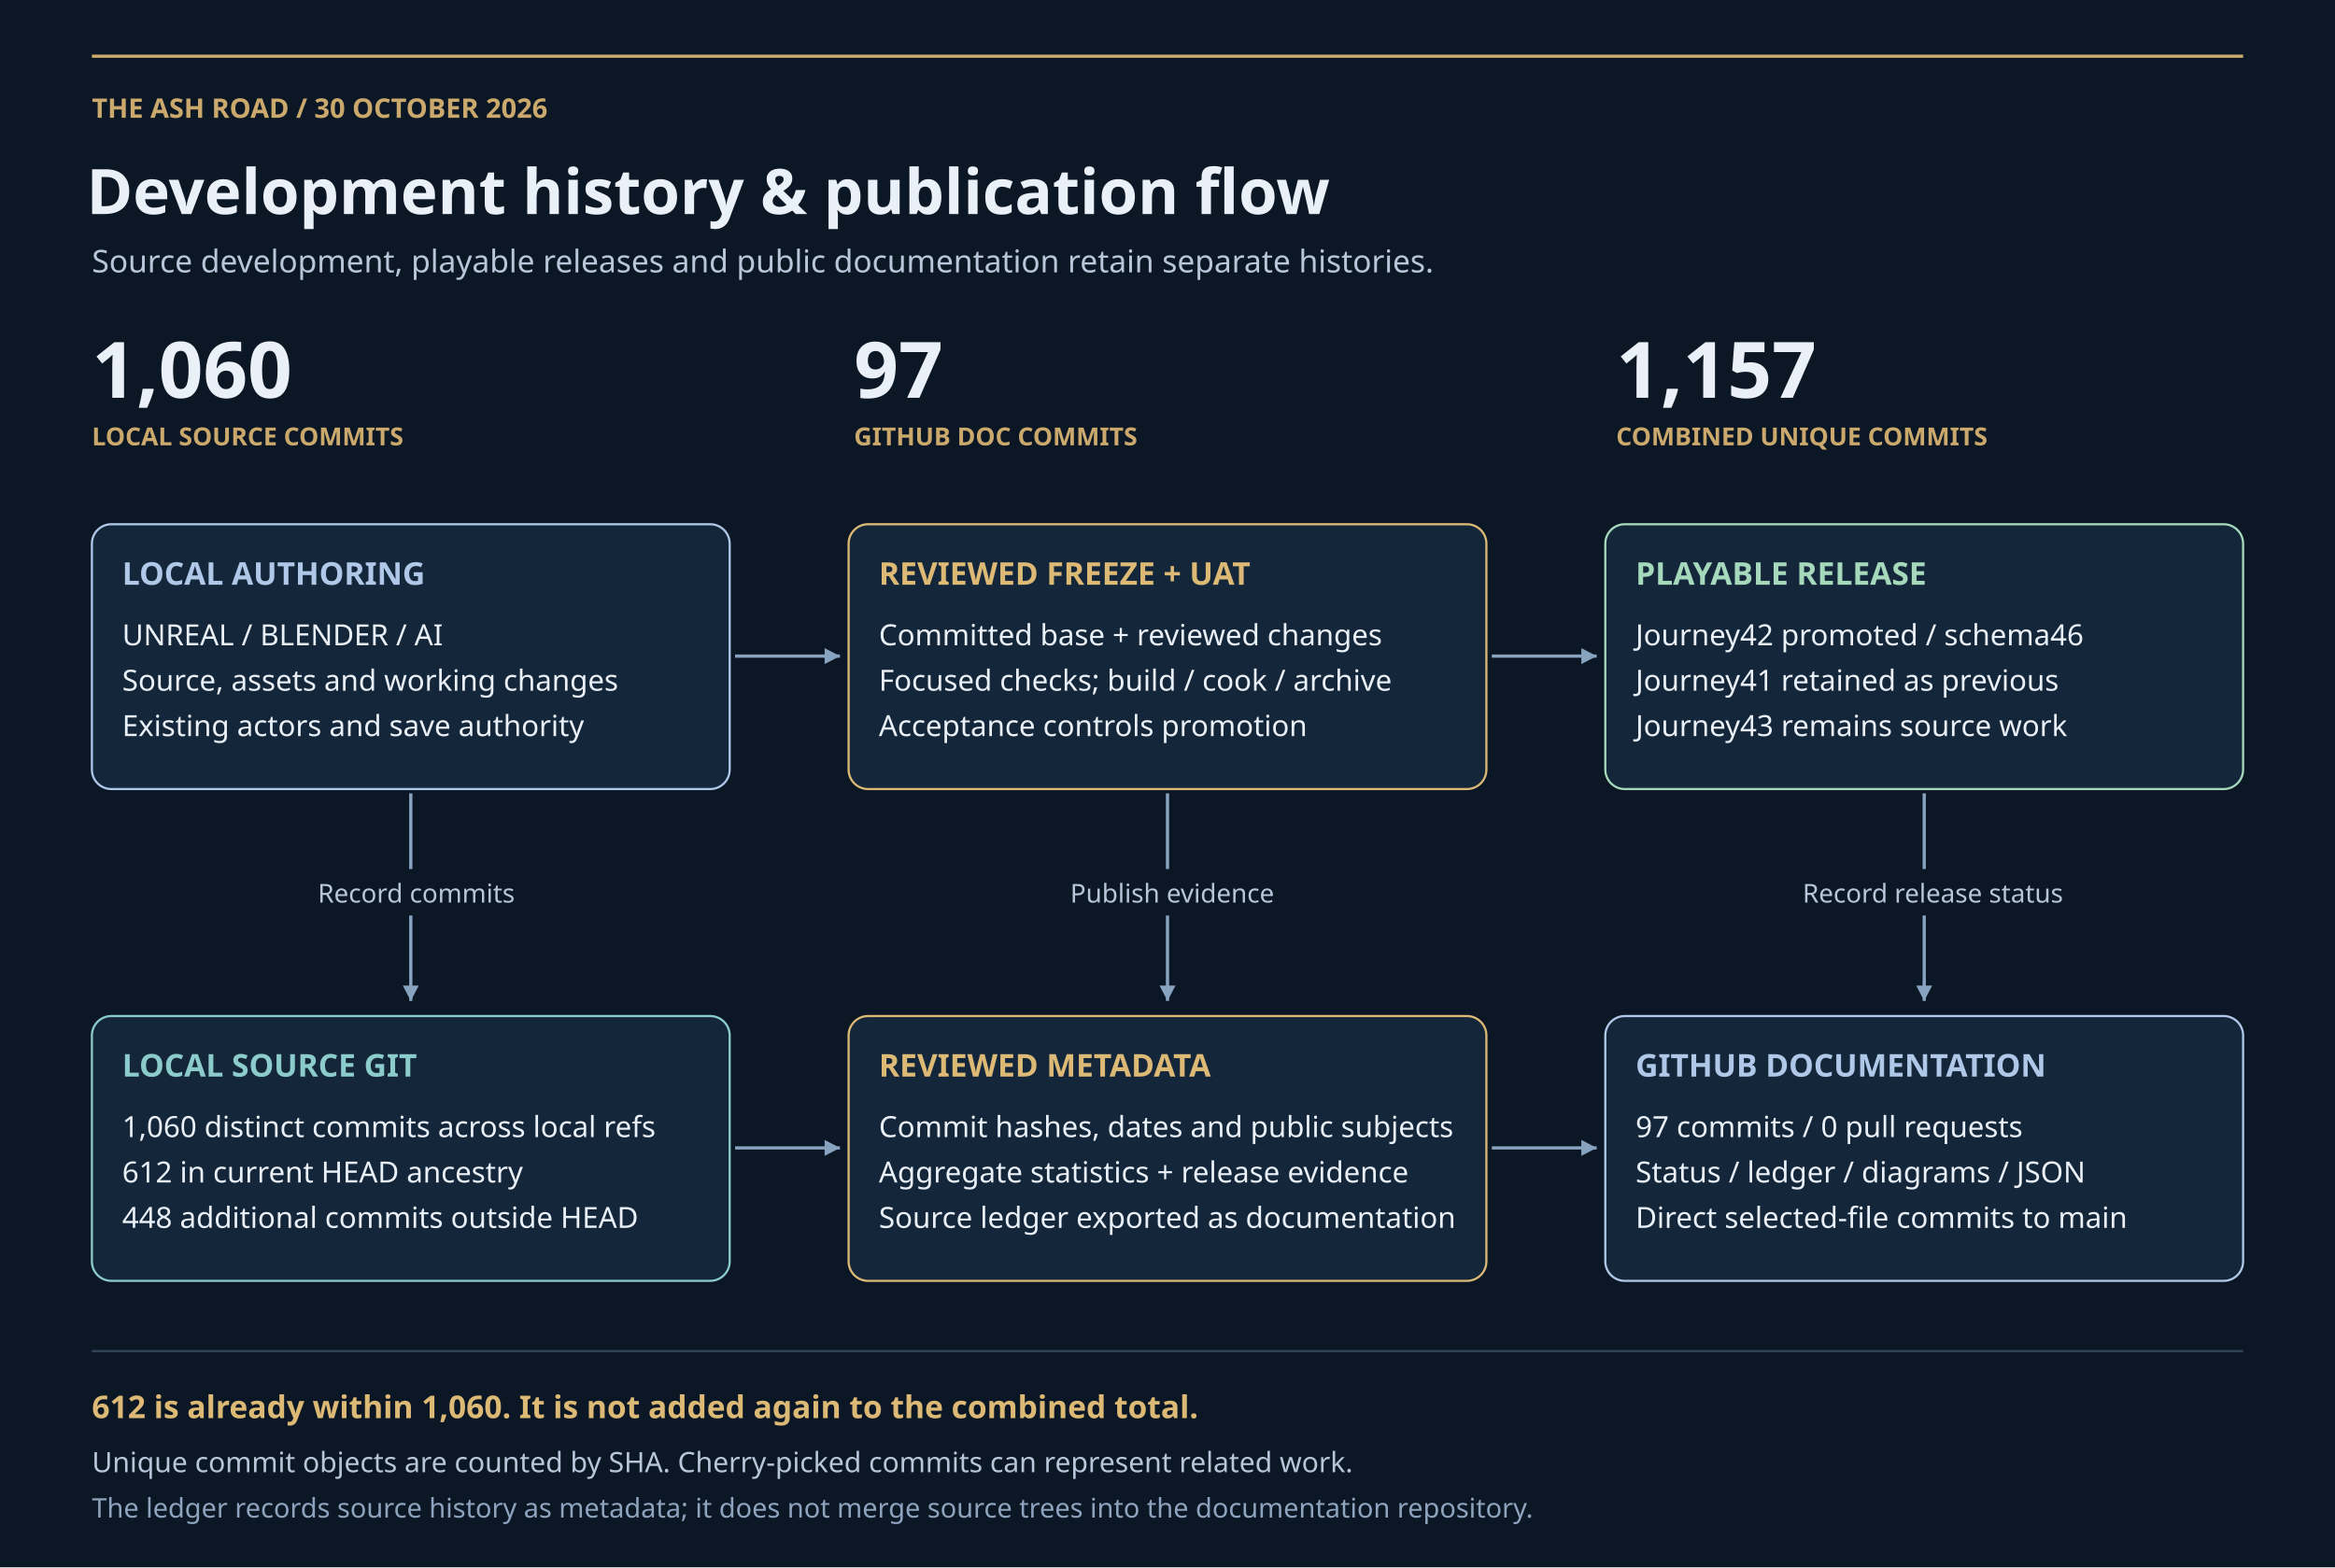
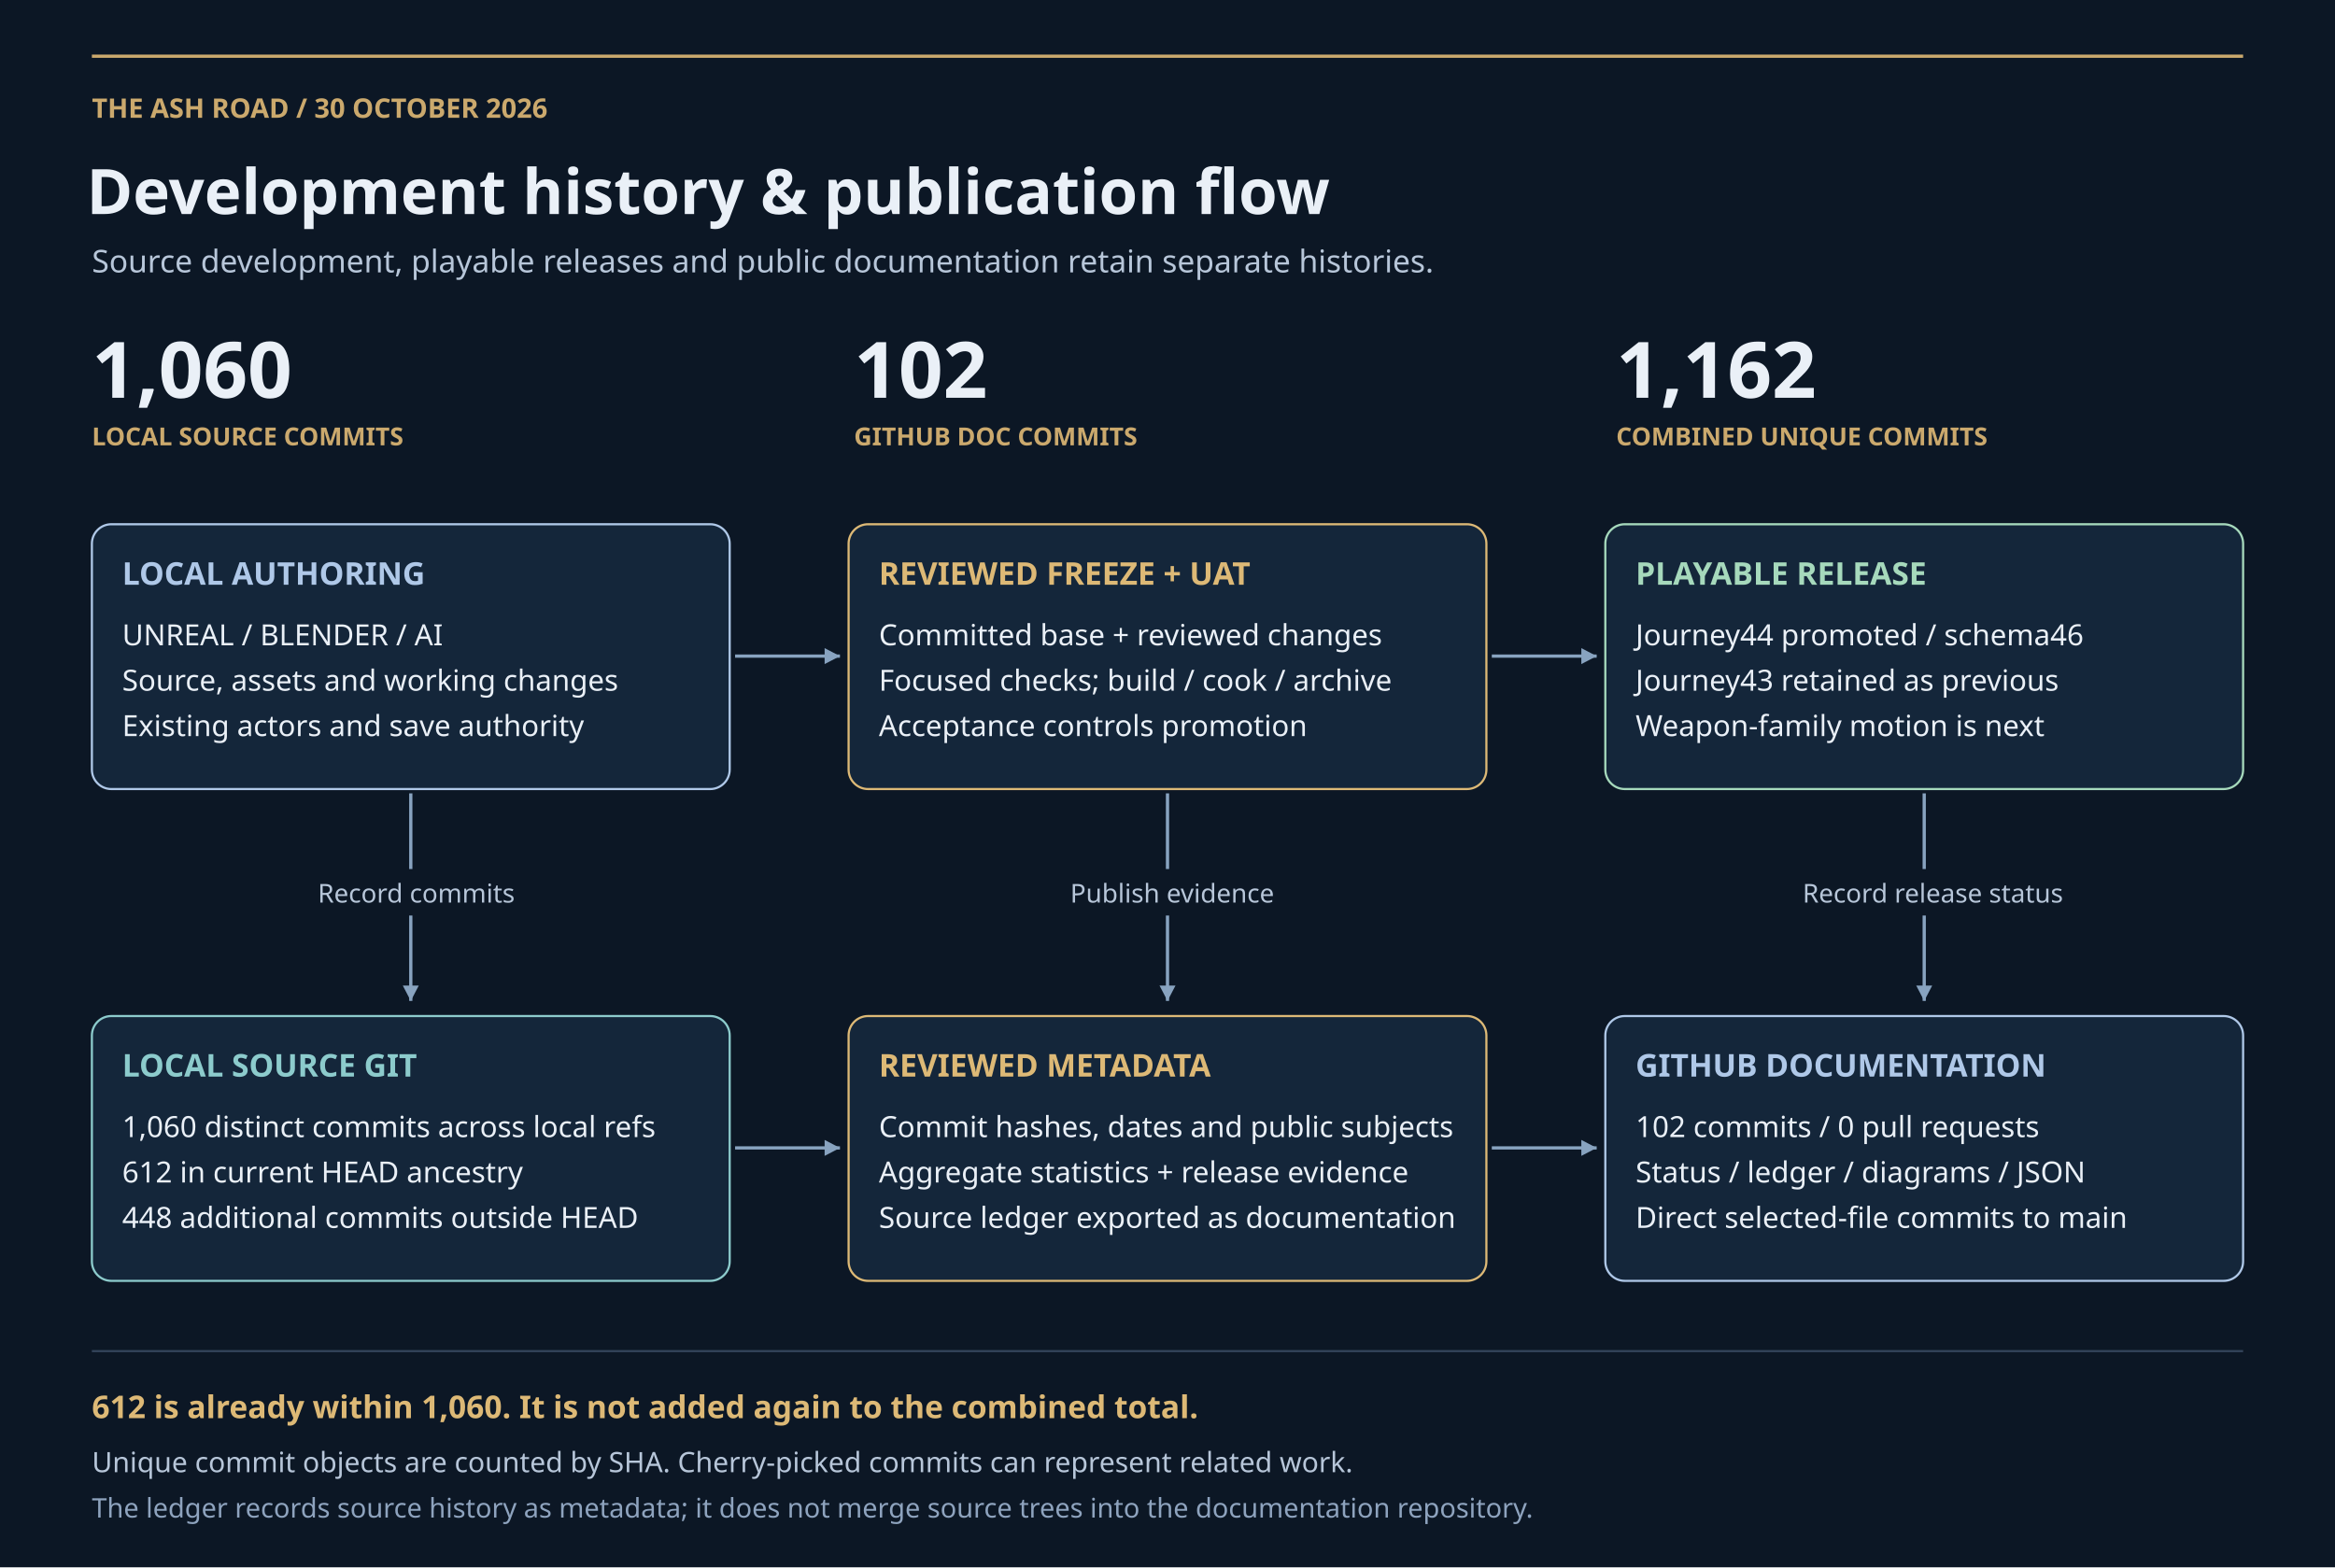
<svg xmlns="http://www.w3.org/2000/svg" width="2160" height="1450" viewBox="0 0 2160 1450" role="img" aria-labelledby="title desc">
  <rect width="2160" height="1450" fill="#0C1725" />
  <polyline points="85,52 2075,52" fill="none" stroke="#CBA96D" stroke-width="3" />
  <text x="85" y="109" font-family="Segoe UI,sans-serif" font-size="25" font-weight="600" fill="#CBA96D">THE ASH ROAD  /  30 OCTOBER 2026</text>
  <text x="80" y="198" font-family="Segoe UI,sans-serif" font-size="58" font-weight="600" fill="#EAF0F7">Development history &amp; publication flow</text>
  <text x="85" y="252" font-family="Segoe UI,sans-serif" font-size="29" font-weight="400" fill="#B7C6D9">Source development, playable releases and public documentation retain separate histories.</text>
  <text x="85" y="368" font-family="Segoe UI,sans-serif" font-size="72" font-weight="600" fill="#EAF0F7">1,060</text>
  <text x="85" y="412" font-family="Segoe UI,sans-serif" font-size="23" font-weight="600" fill="#CBA96D">LOCAL SOURCE COMMITS</text>
-   <text x="790" y="368" font-family="Segoe UI,sans-serif" font-size="72" font-weight="600" fill="#EAF0F7">97</text>
+   <text x="790" y="368" font-family="Segoe UI,sans-serif" font-size="72" font-weight="600" fill="#EAF0F7">102</text>
  <text x="790" y="412" font-family="Segoe UI,sans-serif" font-size="23" font-weight="600" fill="#CBA96D">GITHUB DOC COMMITS</text>
-   <text x="1495" y="368" font-family="Segoe UI,sans-serif" font-size="72" font-weight="600" fill="#EAF0F7">1,157</text>
+   <text x="1495" y="368" font-family="Segoe UI,sans-serif" font-size="72" font-weight="600" fill="#EAF0F7">1,162</text>
  <text x="1495" y="412" font-family="Segoe UI,sans-serif" font-size="23" font-weight="600" fill="#CBA96D">COMBINED UNIQUE COMMITS</text>
  <rect x="85" y="485" width="590" height="245" rx="18" fill="#14263A" stroke="#AFC8E8" stroke-width="2" />
  <text x="113" y="541" font-family="Segoe UI,sans-serif" font-size="29" font-weight="600" fill="#AFC8E8">LOCAL AUTHORING</text>
  <text x="113" y="597" font-family="Segoe UI,sans-serif" font-size="27" font-weight="400" fill="#EAF0F7">UNREAL / BLENDER / AI</text>
  <text x="113" y="639" font-family="Segoe UI,sans-serif" font-size="27" font-weight="400" fill="#EAF0F7">Source, assets and working changes</text>
  <text x="113" y="681" font-family="Segoe UI,sans-serif" font-size="27" font-weight="400" fill="#EAF0F7">Existing actors and save authority</text>
  <rect x="785" y="485" width="590" height="245" rx="18" fill="#14263A" stroke="#DDB976" stroke-width="2" />
  <text x="813" y="541" font-family="Segoe UI,sans-serif" font-size="29" font-weight="600" fill="#DDB976">REVIEWED FREEZE + UAT</text>
  <text x="813" y="597" font-family="Segoe UI,sans-serif" font-size="27" font-weight="400" fill="#EAF0F7">Committed base + reviewed changes</text>
  <text x="813" y="639" font-family="Segoe UI,sans-serif" font-size="27" font-weight="400" fill="#EAF0F7">Focused checks; build / cook / archive</text>
  <text x="813" y="681" font-family="Segoe UI,sans-serif" font-size="27" font-weight="400" fill="#EAF0F7">Acceptance controls promotion</text>
  <rect x="1485" y="485" width="590" height="245" rx="18" fill="#14263A" stroke="#A6D9BC" stroke-width="2" />
  <text x="1513" y="541" font-family="Segoe UI,sans-serif" font-size="29" font-weight="600" fill="#A6D9BC">PLAYABLE RELEASE</text>
-   <text x="1513" y="597" font-family="Segoe UI,sans-serif" font-size="27" font-weight="400" fill="#EAF0F7">Journey42 promoted / schema46</text>
-   <text x="1513" y="639" font-family="Segoe UI,sans-serif" font-size="27" font-weight="400" fill="#EAF0F7">Journey41 retained as previous</text>
-   <text x="1513" y="681" font-family="Segoe UI,sans-serif" font-size="27" font-weight="400" fill="#EAF0F7">Journey43 remains source work</text>
+   <text x="1513" y="597" font-family="Segoe UI,sans-serif" font-size="27" font-weight="400" fill="#EAF0F7">Journey44 promoted / schema46</text>
+   <text x="1513" y="639" font-family="Segoe UI,sans-serif" font-size="27" font-weight="400" fill="#EAF0F7">Journey43 retained as previous</text>
+   <text x="1513" y="681" font-family="Segoe UI,sans-serif" font-size="27" font-weight="400" fill="#EAF0F7">Weapon-family motion is next</text>
  <rect x="85" y="940" width="590" height="245" rx="18" fill="#14263A" stroke="#8CCBCC" stroke-width="2" />
  <text x="113" y="996" font-family="Segoe UI,sans-serif" font-size="29" font-weight="600" fill="#8CCBCC">LOCAL SOURCE GIT</text>
  <text x="113" y="1052" font-family="Segoe UI,sans-serif" font-size="27" font-weight="400" fill="#EAF0F7">1,060 distinct commits across local refs</text>
  <text x="113" y="1094" font-family="Segoe UI,sans-serif" font-size="27" font-weight="400" fill="#EAF0F7">612 in current HEAD ancestry</text>
  <text x="113" y="1136" font-family="Segoe UI,sans-serif" font-size="27" font-weight="400" fill="#EAF0F7">448 additional commits outside HEAD</text>
  <rect x="785" y="940" width="590" height="245" rx="18" fill="#14263A" stroke="#DDB976" stroke-width="2" />
  <text x="813" y="996" font-family="Segoe UI,sans-serif" font-size="29" font-weight="600" fill="#DDB976">REVIEWED METADATA</text>
  <text x="813" y="1052" font-family="Segoe UI,sans-serif" font-size="27" font-weight="400" fill="#EAF0F7">Commit hashes, dates and public subjects</text>
  <text x="813" y="1094" font-family="Segoe UI,sans-serif" font-size="27" font-weight="400" fill="#EAF0F7">Aggregate statistics + release evidence</text>
  <text x="813" y="1136" font-family="Segoe UI,sans-serif" font-size="27" font-weight="400" fill="#EAF0F7">Source ledger exported as documentation</text>
  <rect x="1485" y="940" width="590" height="245" rx="18" fill="#14263A" stroke="#AFC8E8" stroke-width="2" />
  <text x="1513" y="996" font-family="Segoe UI,sans-serif" font-size="29" font-weight="600" fill="#AFC8E8">GITHUB DOCUMENTATION</text>
-   <text x="1513" y="1052" font-family="Segoe UI,sans-serif" font-size="27" font-weight="400" fill="#EAF0F7">97 commits / 0 pull requests</text>
+   <text x="1513" y="1052" font-family="Segoe UI,sans-serif" font-size="27" font-weight="400" fill="#EAF0F7">102 commits / 0 pull requests</text>
  <text x="1513" y="1094" font-family="Segoe UI,sans-serif" font-size="27" font-weight="400" fill="#EAF0F7">Status / ledger / diagrams / JSON</text>
  <text x="1513" y="1136" font-family="Segoe UI,sans-serif" font-size="27" font-weight="400" fill="#EAF0F7">Direct selected-file commits to main</text>
  <polyline points="680,607 777,607" fill="none" stroke="#88A3C0" stroke-width="3" />
  <polygon points="777.00,607.00 762.81,614.39 762.81,599.61" fill="#88A3C0" />
  <polyline points="1380,607 1477,607" fill="none" stroke="#88A3C0" stroke-width="3" />
  <polygon points="1477.00,607.00 1462.81,614.39 1462.81,599.61" fill="#88A3C0" />
  <polyline points="680,1062 777,1062" fill="none" stroke="#88A3C0" stroke-width="3" />
  <polygon points="777.00,1062.00 762.81,1069.39 762.81,1054.61" fill="#88A3C0" />
  <polyline points="1380,1062 1477,1062" fill="none" stroke="#88A3C0" stroke-width="3" />
  <polygon points="1477.00,1062.00 1462.81,1069.39 1462.81,1054.61" fill="#88A3C0" />
  <polyline points="380,734 380,926" fill="none" stroke="#88A3C0" stroke-width="3" />
  <polygon points="380.00,926.00 372.61,911.81 387.39,911.81" fill="#88A3C0" />
  <rect x="282.008" y="804" width="195.984" height="43" fill="#0C1725" />
  <text x="294.008" y="835" font-family="Segoe UI,sans-serif" font-size="24" font-weight="400" fill="#B7C6D9">Record commits</text>
  <polyline points="1080,734 1080,926" fill="none" stroke="#88A3C0" stroke-width="3" />
  <polygon points="1080.00,926.00 1072.61,911.81 1087.39,911.81" fill="#88A3C0" />
  <rect x="978.0" y="804" width="204.0" height="43" fill="#0C1725" />
  <text x="990.0" y="835" font-family="Segoe UI,sans-serif" font-size="24" font-weight="400" fill="#B7C6D9">Publish evidence</text>
  <polyline points="1780,734 1780,926" fill="none" stroke="#88A3C0" stroke-width="3" />
  <polygon points="1780.00,926.00 1772.61,911.81 1787.39,911.81" fill="#88A3C0" />
  <rect x="1655.508" y="804" width="248.984" height="43" fill="#0C1725" />
  <text x="1667.508" y="835" font-family="Segoe UI,sans-serif" font-size="24" font-weight="400" fill="#B7C6D9">Record release status</text>
  <polyline points="85,1250 2075,1250" fill="none" stroke="#33445A" stroke-width="2" />
  <text x="85" y="1312" font-family="Segoe UI,sans-serif" font-size="29" font-weight="600" fill="#DDB976">612 is already within 1,060. It is not added again to the combined total.</text>
  <text x="85" y="1362" font-family="Segoe UI,sans-serif" font-size="26" font-weight="400" fill="#B7C6D9">Unique commit objects are counted by SHA. Cherry-picked commits can represent related work.</text>
  <text x="85" y="1404" font-family="Segoe UI,sans-serif" font-size="25" font-weight="400" fill="#8EA3BE">The ledger records source history as metadata; it does not merge source trees into the documentation repository.</text>
</svg>
